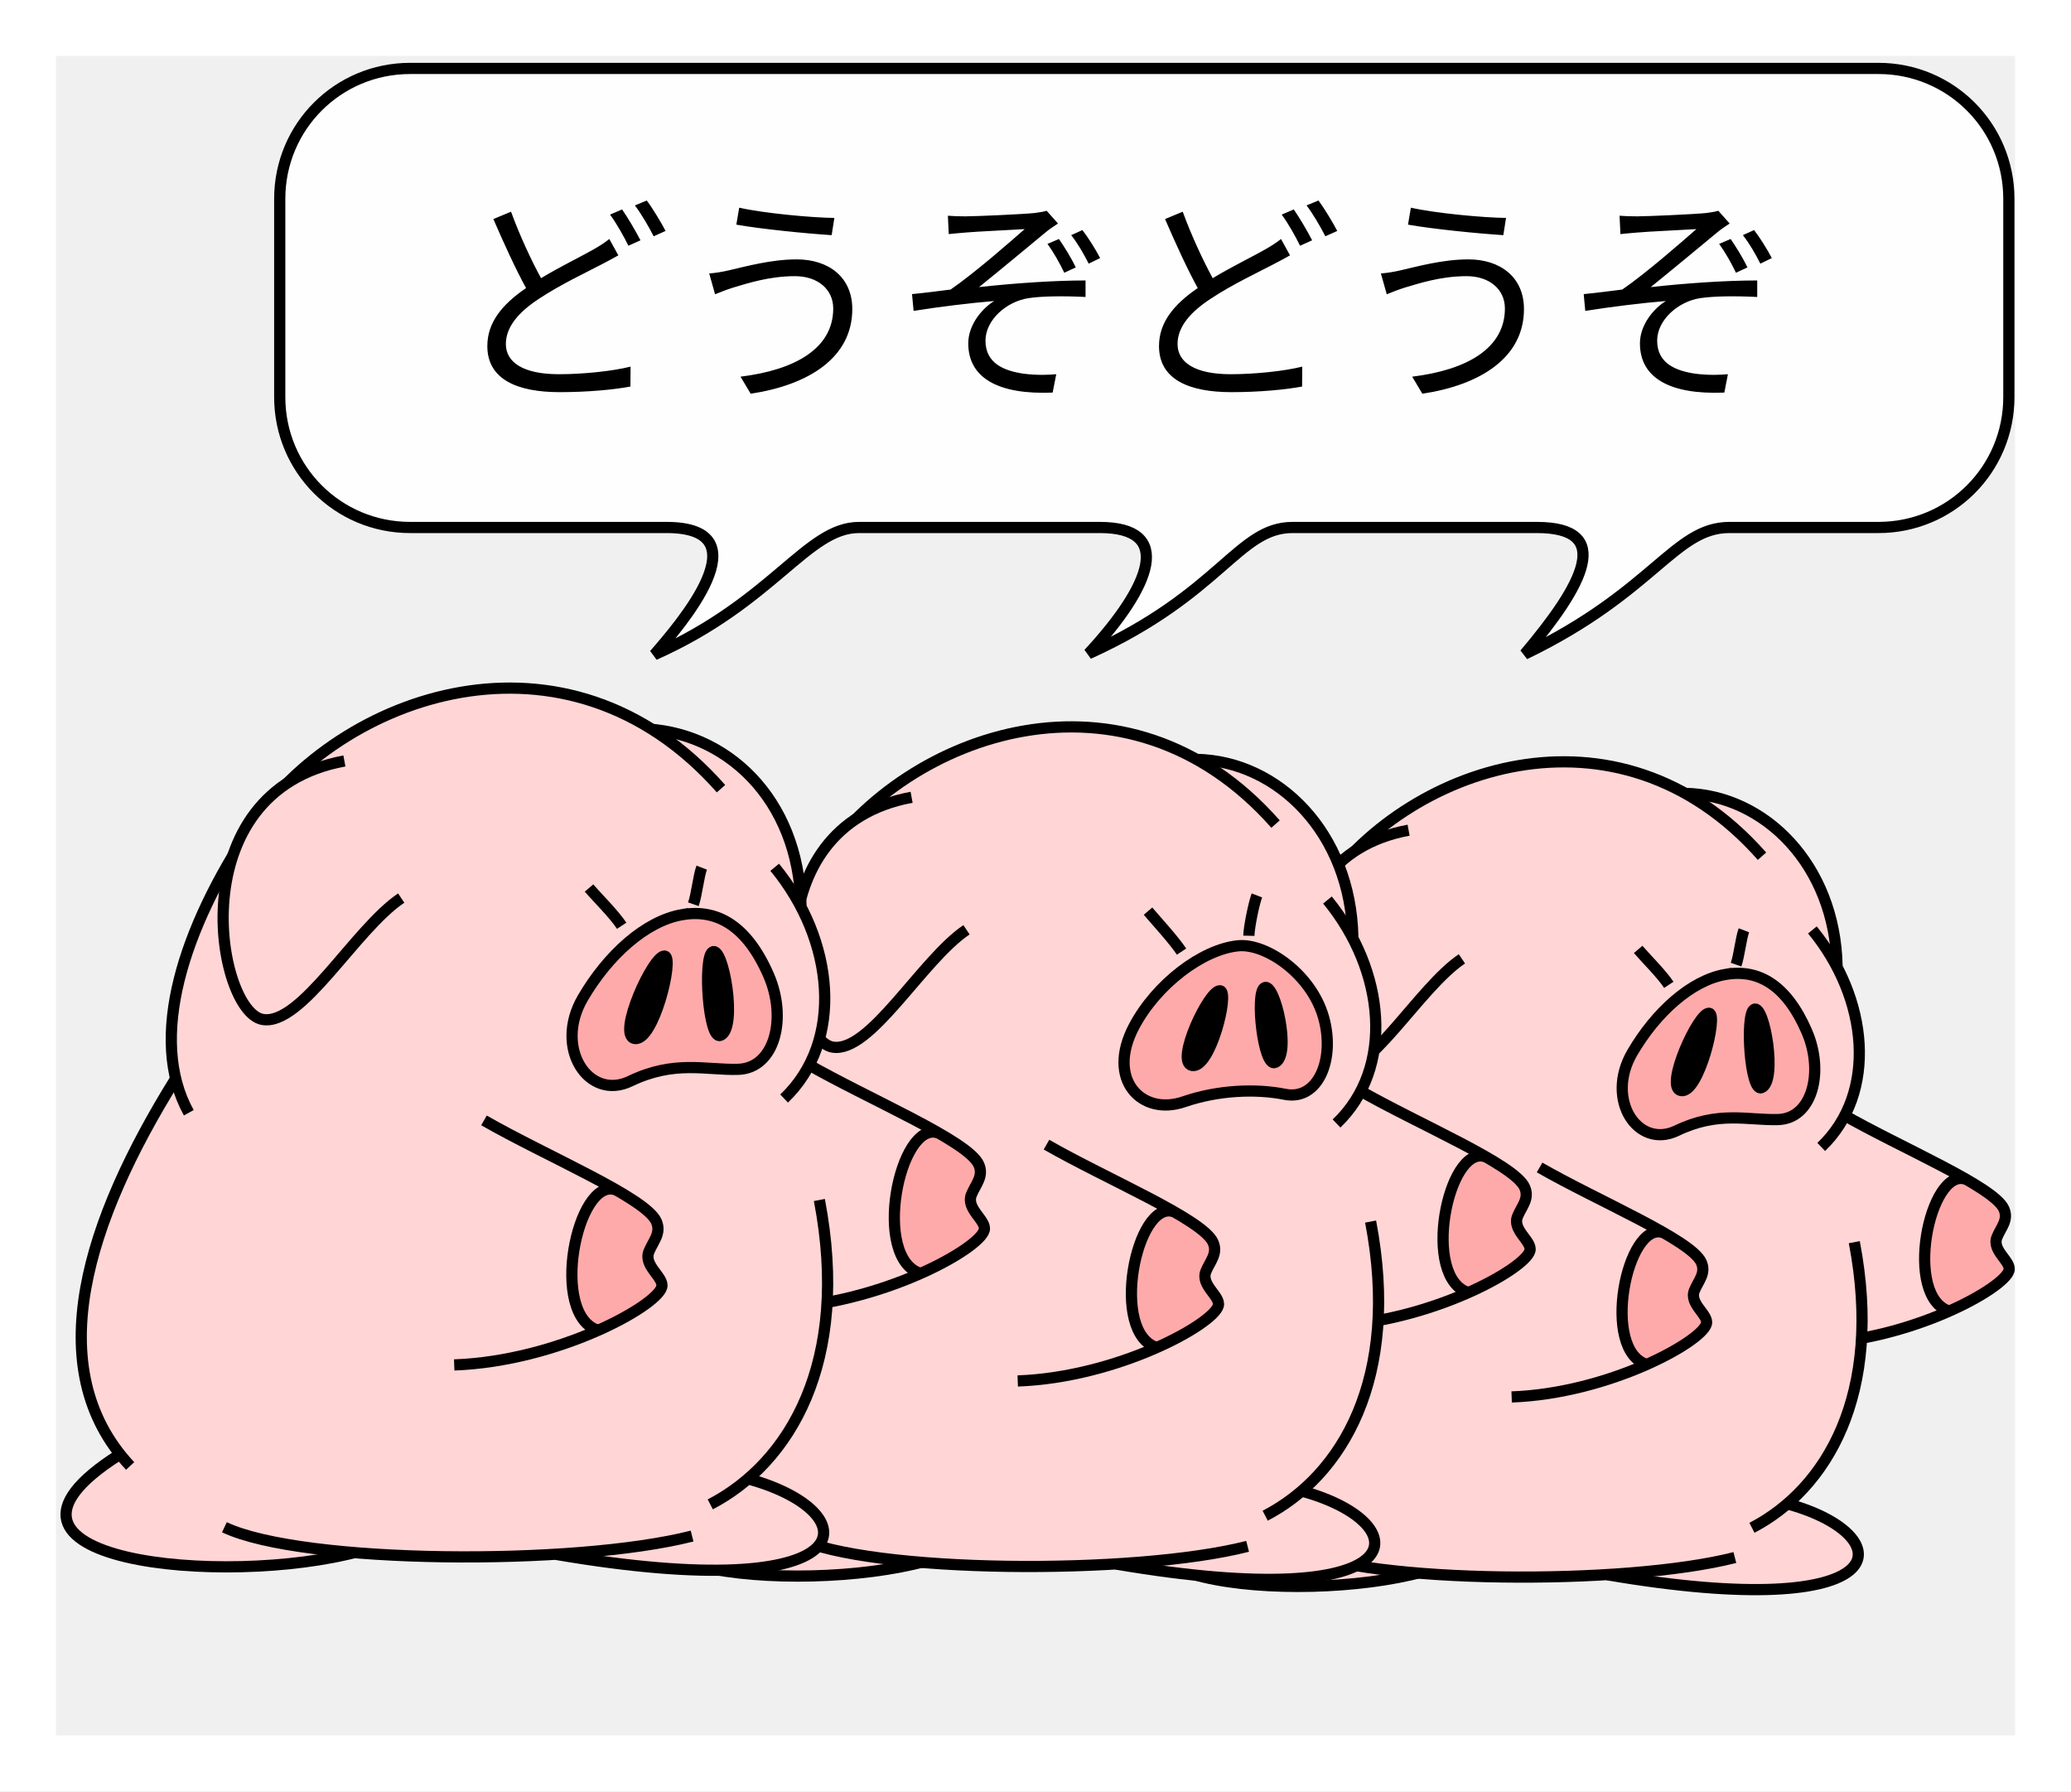
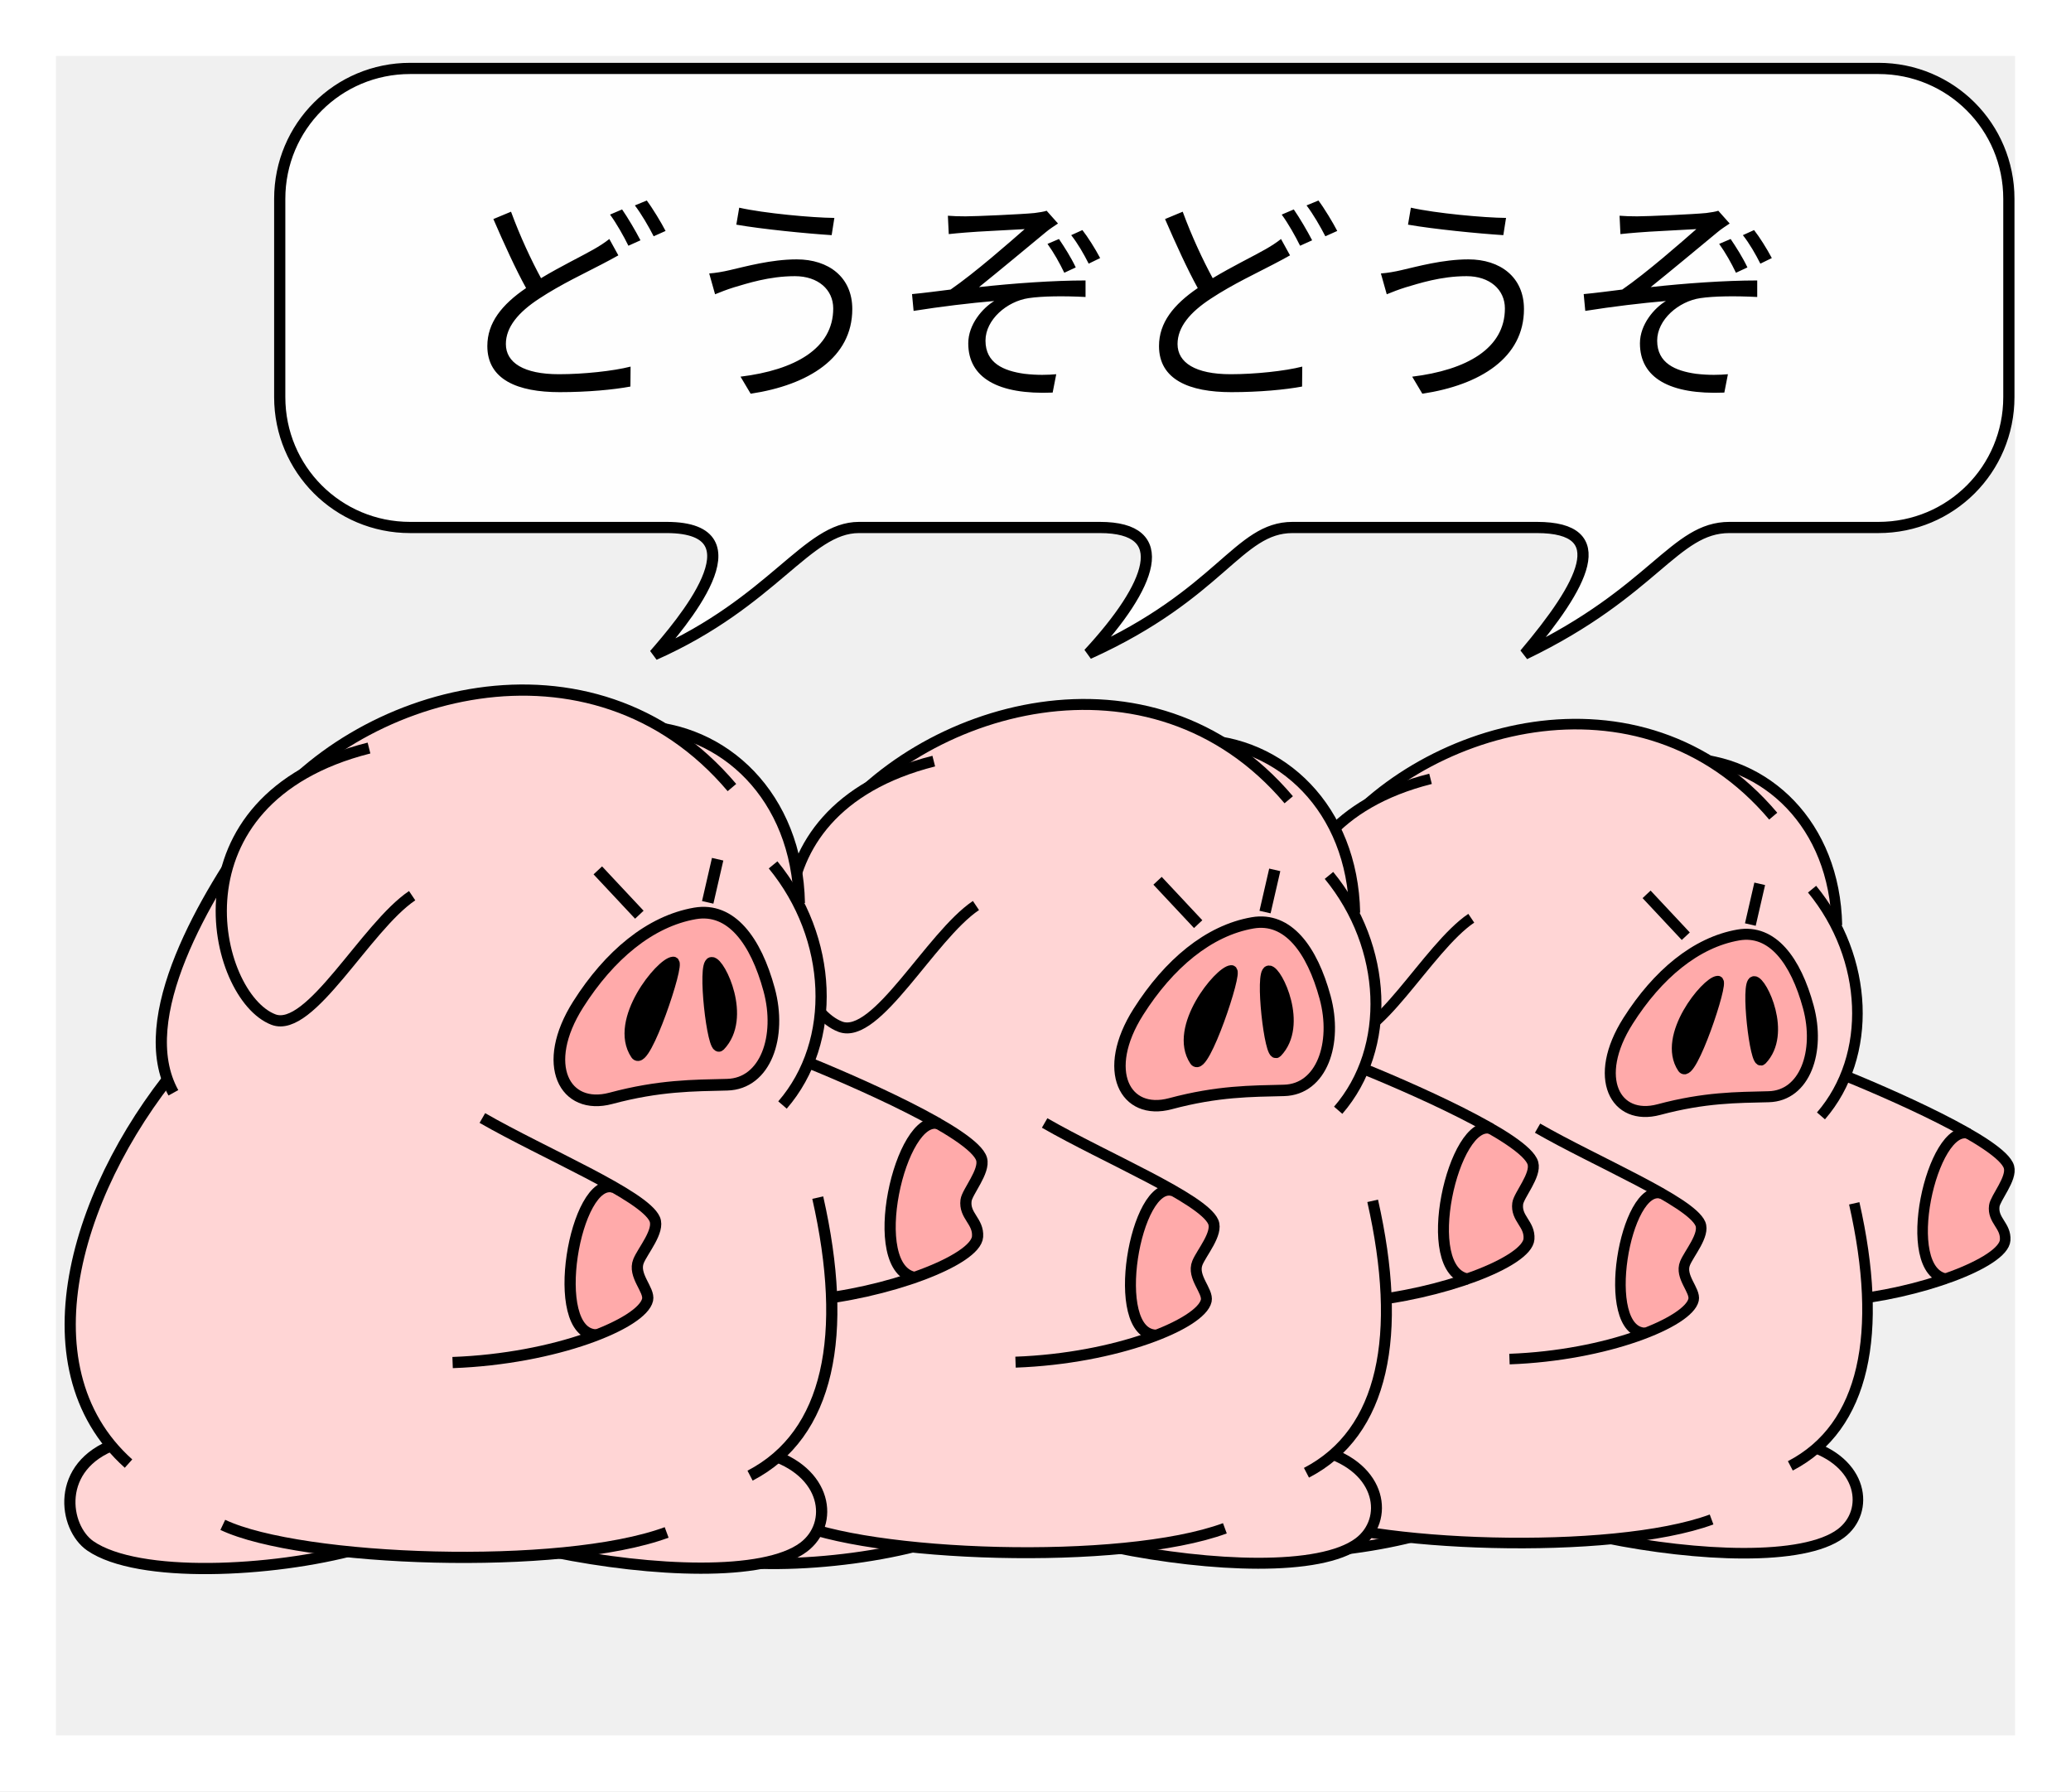
<svg xmlns="http://www.w3.org/2000/svg" width="370" height="320" id="svg3172" version="1.1">
  <defs id="defs3174" />
  <g id="layer1" transform="translate(0,-732.3622)" style="display:none">
    <path style="fill:none;stroke:#0000ff;stroke-width:1px;stroke-linecap:butt;stroke-linejoin:miter;stroke-opacity:1;display:inline" d="M 10,1042.362 360,742.362" id="path3025" />
    <path style="fill:none;stroke:#0000ff;stroke-width:1px;stroke-linecap:butt;stroke-linejoin:miter;stroke-opacity:1;display:inline" d="M 10,742.362 360,1042.362" id="path3027" />
    <path style="fill:none;stroke:#ff0000;stroke-width:1px;stroke-linecap:butt;stroke-linejoin:miter;stroke-opacity:1;display:inline" d="m 10,732.362 0,320" id="path3006" />
    <path style="fill:none;stroke:#ff0000;stroke-width:1px;stroke-linecap:butt;stroke-linejoin:miter;stroke-opacity:1;display:inline" d="m 360,732.362 0,320" id="path3010" />
    <path style="fill:none;stroke:#ff0000;stroke-width:1px;stroke-linecap:butt;stroke-linejoin:miter;stroke-opacity:1;display:inline" d="m 0,742.362 370,3e-5" id="path3016" />
    <path style="fill:none;stroke:#ff0000;stroke-width:1px;stroke-linecap:butt;stroke-linejoin:miter;stroke-opacity:1;display:inline" d="m 0,1042.362 370,0" id="path3018" />
  </g>
  <g id="layer3">
-     <g transform="matrix(1.190154,0,0,1.190154,-279.5312,184.3701)" style="stroke-width:1.68;display:inline" id="g6950-18">
-       <path id="path5089-8-7-0-8-2-8-1-7-9" d="m 507.367,46.585 c 14.511,-0.526 28.494,-8.239 29.233,-10.964 0.377,-1.388 -2.632,-2.982 -1.8,-5.016 0.599,-1.465 1.755,-2.567 1.043,-4.213 -1.46,-3.376 -15.566,-9.238 -24.283,-14.253 l -75.616,6.027 z" style="fill:#ffd5d5;stroke:none;display:inline" />
-       <path id="path5089-8-7-0-8-2-8-1-8-8" d="m 536.372,35.698 c 0.377,-1.388 -2.632,-2.982 -1.8,-5.016 0.599,-1.465 1.755,-2.567 1.043,-4.213 -0.525,-1.215 -2.69,-2.753 -5.698,-4.469 -5.5,-1.813 -9.466,17.793 -2.423,19.785 5.086,-2.3 8.522,-4.773 8.878,-6.087 z" style="fill:#ffaaaa;stroke:none;display:inline" />
-       <path id="path5111-7-1-7-7-7-7-0-4" d="m 529.943,22.082 c -5.454,-1.802 -9.42,17.804 -2.374,19.828" style="fill:none;stroke:#000000;stroke-width:1.68;stroke-linecap:butt;stroke-linejoin:miter;stroke-opacity:1;display:inline" />
-       <path id="path5089-8-7-0-8-2-8-1-1" d="m 507.212,46.755 c 14.511,-0.526 28.494,-8.239 29.233,-10.964 0.377,-1.388 -2.632,-2.982 -1.8,-5.016 0.599,-1.465 1.755,-2.567 1.043,-4.213 -1.46,-3.376 -15.566,-9.238 -24.283,-14.253" style="fill:none;stroke:#000000;stroke-width:1.68;stroke-linecap:butt;stroke-linejoin:miter;stroke-opacity:1;display:inline" />
-       <path id="path3333-4-88-4" d="m 414.545,67.458 c -23.663,15.035 15.062,18.708 33.913,13.55" style="fill:#ffd5d5;stroke:#000000;stroke-width:1.68;stroke-linecap:butt;stroke-linejoin:miter;stroke-opacity:1;display:inline" />
-       <path id="path5103-8-1-4-9-9-39" d="m 476.135,81.452 c 43.643,7.456 44.341,-5.717 27.436,-10.53" style="fill:#ffd5d5;stroke:#000000;stroke-width:1.68;stroke-linecap:butt;stroke-linejoin:miter;stroke-opacity:1;display:inline" />
-       <path id="path3327-4-35-7-88" d="m 422.643,14.497 c -12.174,19.605 -19.247,40.58 -6.327,54.422 l 13.281,8.631 c 10.982,5.197 49.29,5.466 65.879,1.241 l 2.563,-4.465 c 11.171,-5.806 19.74,-20.001 15.365,-42.871 z" style="fill:#ffd5d5;stroke:none;display:inline" />
-       <path id="path5091-2-40-9-2-4-08" d="m 487.767,-35.828 c 12.045,0.197 22.561,10.835 22.868,25.885" style="fill:#ffd5d5;stroke:#000000;stroke-width:1.68;stroke-linecap:butt;stroke-linejoin:miter;stroke-opacity:1;display:inline" />
-       <path id="path5093-4-9-4-4-0-0-7" d="m 508.302,17.263 c 8.469,-8.088 7.126,-22.274 -1.326,-32.571 l -7.564,-11.069 c -21.819,-24.731 -53.752,-13.29 -66.265,5.481 -9.396,14.095 -14.532,29.665 -8.704,40.164 z" style="fill:#ffd5d5;stroke:none;display:inline" />
-       <path id="path5089-8-7-0-8-2-8-9-7" d="m 490.947,43.711 c 0.377,-1.388 -2.632,-2.982 -1.8,-5.016 0.599,-1.465 1.755,-2.567 1.043,-4.213 -0.526,-1.217 -2.697,-2.758 -5.706,-4.473 -5.493,-1.809 -9.459,17.797 -2.413,19.788 5.086,-2.3 8.52,-4.773 8.876,-6.086 z" style="fill:#ffaaaa;stroke:none;display:inline" />
-       <path id="path5111-7-1-7-7-7-7-83" d="m 484.519,30.095 c -5.454,-1.802 -9.42,17.804 -2.374,19.828" style="fill:none;stroke:#000000;stroke-width:1.68;stroke-linecap:butt;stroke-linejoin:miter;stroke-opacity:1;display:inline" />
-       <path id="path3331-0-2-8" d="M 497.859,74.407 C 509.03,68.601 517.599,54.406 513.225,31.536" style="fill:none;stroke:#000000;stroke-width:1.68;stroke-linecap:butt;stroke-linejoin:miter;stroke-opacity:1;display:inline" />
-       <path id="path4041-1-3" d="M 499.369,-26.398 C 477.55,-51.129 445.617,-39.689 433.104,-20.917 423.709,-6.822 418.572,8.747 424.4,19.247" style="fill:none;stroke:#000000;stroke-width:1.68;stroke-linecap:butt;stroke-linejoin:miter;stroke-opacity:1;display:inline" />
-       <path id="path3327-4-35-71" d="M 422.463,14.578 C 410.289,34.183 403.216,55.158 416.136,68.999" style="fill:none;stroke:#000000;stroke-width:1.68;stroke-linecap:butt;stroke-linejoin:miter;stroke-opacity:1;display:inline" />
-       <path id="path3325-8-9-0" d="m 429.416,77.631 c 10.982,5.197 49.29,5.466 65.879,1.241" style="fill:none;stroke:#000000;stroke-width:1.68;stroke-linecap:butt;stroke-linejoin:miter;stroke-opacity:1;display:inline" />
-       <path id="path5089-8-7-0-8-2-8-7" d="m 461.788,54.768 c 14.511,-0.526 28.494,-8.239 29.233,-10.964 0.377,-1.388 -2.632,-2.982 -1.8,-5.016 0.599,-1.465 1.755,-2.567 1.043,-4.213 C 488.804,31.2 474.697,25.338 465.981,20.323" style="fill:none;stroke:#000000;stroke-width:1.68;stroke-linecap:butt;stroke-linejoin:miter;stroke-opacity:1;display:inline" />
-       <path id="path5093-4-9-4-4-0-3" d="m 506.933,-15.329 c 8.452,10.297 9.795,24.484 1.326,32.571" style="fill:none;stroke:#000000;stroke-width:1.68;stroke-linecap:butt;stroke-linejoin:miter;stroke-opacity:1;display:inline" />
-       <path id="path5095-5-4-8-5-7-4" d="m 496.652,-15.276 c -0.423,1.094 -0.71,3.833 -1.174,5.157" style="fill:none;stroke:#000000;stroke-width:1.68;stroke-linecap:butt;stroke-linejoin:miter;stroke-opacity:1;display:inline" />
-       <path id="path5097-5-8-8-5-63-9" d="m 480.779,-12.409 c 1.11,1.303 3.502,3.659 4.599,5.319" style="fill:none;stroke:#000000;stroke-width:1.68;stroke-linecap:butt;stroke-linejoin:miter;stroke-opacity:1;display:inline" />
-       <path id="path5099-1-8-2-7-6-6" d="m 446.319,-30.301 c -23.409,4.311 -17.978,35.265 -11.536,36.405 5.472,0.968 13.002,-12.699 19.538,-17.096" style="fill:#ffd5d5;stroke:#000000;stroke-width:1.68;stroke-linecap:butt;stroke-linejoin:miter;stroke-opacity:1;display:inline" />
-       <path id="path5101-7-2-4-1-1-5" d="m 493.926,-8.659 c -5.201,0.879 -10.525,5.742 -14.026,11.749 -4.114,7.057 0.842,14.514 6.675,11.71 6.241,-3.001 10.603,-1.551 15.178,-1.668 5.207,-0.133 6.953,-7.213 4.324,-13.25 -3.038,-6.975 -7.263,-9.366 -12.151,-8.54 z" style="fill:#ffaaaa;stroke:#000000;stroke-width:1.68;stroke-linecap:butt;stroke-linejoin:miter;stroke-opacity:1;display:inline" />
-       <path id="path5105-1-4-55-1-28-5-1" d="m 487.213,8.787 c 2.661,0.469 5.553,-11.354 4.242,-11.607 -1.578,-0.305 -6.814,11.154 -4.242,11.607 z" style="fill:#000000;stroke:#000000;stroke-width:1.68;display:inline" />
-       <path id="path5107-1-5-1-5-4-0" d="m 498.167,-3.4 c -1.344,0.85 -0.585,12.443 1.124,11.75 2.443,-0.991 0.396,-12.712 -1.124,-11.75 z" style="fill:#000000;stroke:#000000;stroke-width:1.68;display:inline" />
+     <g id="g3187-4-5" transform="matrix(-0.9442259,0,0,0.9442259,370.2653,12.55304)">
+       <path id="path5103-8-1-4-9-9-8-7" d="m 88.332,277.676 c -17.38,3.533 -37.411,4.452 -44.502,-0.854 -5.555,-4.156 -4.321,-13.659 6.568,-16.759 l -11.771,-39.222 6.422,-33.351 2.096,-33.844 14.165,-14.016 94.929,54.493 11.665,69.161 -22.256,13.321 z" style="fill:#ffd5d5;stroke:#000000;stroke-width:2;stroke-linecap:butt;stroke-linejoin:miter;stroke-opacity:1;display:inline" />
+       <path id="path5089-8-7-0-8-2-8-1-7-82-6" d="m 43.552,232.799 c -16.052,-0.891 -30.507,-7.192 -30.802,-11.44 -0.192,-2.765 2.421,-3.71 2.059,-6.474 -0.199,-1.522 -3.392,-5.169 -2.78,-7.36 1.291,-4.618 22.745,-14.008 33.167,-18.151" style="fill:#ffd5d5;stroke:none;display:inline" />
+       <path id="path5089-8-7-0-8-2-8-1-9-4-1" d="m 12.759,221.233 c -0.151,-2.768 2.421,-3.71 2.059,-6.474 -0.199,-1.522 -3.556,-5.222 -2.78,-7.36 1.067,-2.937 7.566,-6.299 7.566,-6.299 6.918,-2.285 13.488,26.195 4.159,27.473 0,0 -10.822,-3.988 -11.005,-7.34 z" style="fill:#ffaaaa;stroke:none;display:inline" />
+       <path id="path5111-7-1-7-7-7-7-0-5-8" d="m 19.584,201.2 c 6.918,-2.285 13.488,26.195 4.159,27.473" style="fill:none;stroke:#000000;stroke-width:2;stroke-linecap:butt;stroke-linejoin:miter;stroke-opacity:1;display:inline" />
+       <path id="path5089-8-7-0-8-2-8-1-5-9" d="m 43.54,232.774 c -14.595,-1.227 -30.507,-7.192 -30.802,-11.44 -0.192,-2.765 2.421,-3.71 2.059,-6.474 -0.199,-1.522 -3.392,-5.169 -2.78,-7.36 1.291,-4.618 22.745,-14.008 33.167,-18.151" style="fill:none;stroke:#000000;stroke-width:2;stroke-linecap:butt;stroke-linejoin:miter;stroke-opacity:1;display:inline" />
+       <path id="path3333-4-88-1-2" d="m 166.671,258.359 c 10.964,3.911 9.33,14.939 4.585,18.219 -8.514,5.886 -32.468,4.735 -47.821,0.534" style="fill:#ffd5d5;stroke:#000000;stroke-width:2;stroke-linecap:butt;stroke-linejoin:miter;stroke-opacity:1;display:inline" />
+       <path id="path5089-8-7-0-8-2-8-9-71-7" d="m 71.787,232.499 c -0.478,-1.76 2.665,-4.342 1.611,-6.922 -0.759,-1.859 -3.795,-5.384 -2.892,-7.472 0.668,-1.544 3.421,-3.498 7.236,-5.673 6.967,-2.295 12.165,23.972 3.229,26.498 -6.451,-2.917 -8.732,-4.765 -9.184,-6.43 z" style="fill:#ffaaaa;stroke:none;display:inline" />
+       <path id="path5111-7-1-7-7-7-7-1-9" d="m 77.699,212.54 c 6.918,-2.285 11.928,26.141 3.159,26.354" style="fill:none;stroke:#000000;stroke-width:2;stroke-linecap:butt;stroke-linejoin:miter;stroke-opacity:1;display:inline" />
+       <path id="path3331-0-2-5-5" d="M 53.385,264.035 C 39.217,256.671 35.744,238.892 41.292,214.368" style="fill:#ffd5d5;stroke:#000000;stroke-width:2;stroke-linecap:butt;stroke-linejoin:miter;stroke-opacity:1;display:inline" />
+       <path id="path3327-4-35-2-4" d="m 154.027,189.057 c 19.401,22.242 29.957,55.27 10.402,72.826" style="fill:#ffd5d5;stroke:#000000;stroke-width:2;stroke-linecap:butt;stroke-linejoin:miter;stroke-opacity:1;display:inline" />
+       <path id="path3325-8-9-7-3" d="m 147.585,272.829 c -13.928,6.591 -60.498,8.277 -79.297,1.35" style="fill:#ffd5d5;stroke:#000000;stroke-width:2;stroke-linecap:butt;stroke-linejoin:miter;stroke-opacity:1;display:inline" />
+       <path id="path5089-8-7-0-8-2-8-6-1" d="m 106.529,243.833 c -18.405,-0.667 -33.898,-6.976 -34.835,-11.216 -0.394,-1.781 2.665,-4.342 1.611,-6.922 -0.759,-1.859 -3.795,-5.384 -2.892,-7.472 1.851,-4.282 19.743,-11.716 30.798,-18.077" style="fill:none;stroke:#000000;stroke-width:2;stroke-linecap:butt;stroke-linejoin:miter;stroke-opacity:1;display:inline" />
+       <path id="path5091-2-40-9-2-4-1-2" d="m 73.329,130.18 c -15.277,0.25 -28.364,12.492 -28.754,31.58" style="fill:#ffd5d5;stroke:#000000;stroke-width:2;stroke-linecap:butt;stroke-linejoin:miter;stroke-opacity:1;display:inline" />
+       <path id="path4041-1-4-3" d="m 56.624,141.114 c 25,-29.557 67.567,-17.442 84.677,6.356 9.289,12.921 22.503,34.857 15.112,48.174" style="fill:#ffd5d5;stroke:#000000;stroke-width:2;stroke-linecap:butt;stroke-linejoin:miter;stroke-opacity:1;display:inline" />
+       <path id="path5093-4-9-4-4-0-2-3" d="m 49.272,154.929 c -10.72,13.06 -11.526,31.516 -1.682,42.895" style="fill:#ffd5d5;stroke:#000000;stroke-width:2;stroke-linecap:butt;stroke-linejoin:miter;stroke-opacity:1;display:inline" />
+       <path id="path5095-5-4-8-5-7-3-4" d="m 59.178,153.917 1.774,7.707" style="fill:none;stroke:#000000;stroke-width:2.082;stroke-linecap:butt;stroke-linejoin:miter;stroke-opacity:1;display:inline" />
+       <path id="path5097-5-8-8-5-63-2-1" d="m 80.585,155.91 -7.417,7.92" style="fill:none;stroke:#000000;stroke-width:2.082;stroke-linecap:butt;stroke-linejoin:miter;stroke-opacity:1;display:inline" />
+       <path id="path5099-1-8-2-7-6-2-1" d="m 121.464,134.055 c 36.351,9.168 27.933,44.371 17.073,48.506 -6.586,2.508 -16.49,-16.554 -24.78,-22.131" style="fill:#ffd5d5;stroke:#000000;stroke-width:2;stroke-linecap:butt;stroke-linejoin:miter;stroke-opacity:1;display:inline" />
+       <path id="path5101-7-2-4-1-1-1-3" d="m 63.225,163.597 c 8.034,1.394 15.299,7.478 20.866,16.253 6.834,10.773 2.423,18.991 -5.833,16.782 -8.708,-2.33 -14.741,-2.281 -20.782,-2.435 -6.876,-0.176 -9.778,-8.6 -7.496,-16.99 2.378,-8.743 6.796,-14.729 13.245,-13.61 z" style="fill:#ffaaaa;stroke:#000000;stroke-width:2.082;stroke-linecap:butt;stroke-linejoin:miter;stroke-opacity:1;display:inline" />
+       <path id="path5105-1-4-55-1-28-5-6-8" d="m 73.723,188.733 c -1.503,2.254 -7.761,-16.446 -6.608,-16.368 2.118,0.144 10.583,10.408 6.608,16.368 z" style="fill:#000000;stroke:#000000;stroke-width:2.082;display:inline" />
+       <path id="path5107-1-5-1-5-4-8-7" d="m 60.232,172.424 c 1.599,0.003 -0.219,16.003 -1.402,14.773 -4.767,-4.957 -0.033,-14.776 1.402,-14.773 z" style="fill:#000000;stroke:#000000;stroke-width:2.082;display:inline" />
    </g>
-     <g transform="matrix(1.225671,0,0,1.225671,-384.1758,179.5685)" style="stroke-width:1.632;display:inline" id="g6950-1">
-       <path id="path5089-8-7-0-8-2-8-1-7-8" d="m 507.367,46.585 c 14.511,-0.526 28.494,-8.239 29.233,-10.964 0.377,-1.388 -2.632,-2.982 -1.8,-5.016 0.599,-1.465 1.755,-2.567 1.043,-4.213 -1.46,-3.376 -15.566,-9.238 -24.283,-14.253 l -75.616,6.027 z" style="fill:#ffd5d5;stroke:none;display:inline" />
-       <path id="path5089-8-7-0-8-2-8-1-8-2" d="m 536.372,35.698 c 0.377,-1.388 -2.632,-2.982 -1.8,-5.016 0.599,-1.465 1.755,-2.567 1.043,-4.213 -0.525,-1.215 -2.69,-2.753 -5.698,-4.469 -5.5,-1.813 -9.466,17.793 -2.423,19.785 5.086,-2.3 8.522,-4.773 8.878,-6.087 z" style="fill:#ffaaaa;stroke:none;display:inline" />
-       <path id="path5111-7-1-7-7-7-7-0-6" d="m 529.943,22.082 c -5.454,-1.802 -9.42,17.804 -2.374,19.828" style="fill:none;stroke:#000000;stroke-width:1.632;stroke-linecap:butt;stroke-linejoin:miter;stroke-opacity:1;display:inline" />
-       <path id="path5089-8-7-0-8-2-8-1-6" d="m 507.212,46.755 c 14.511,-0.526 28.494,-8.239 29.233,-10.964 0.377,-1.388 -2.632,-2.982 -1.8,-5.016 0.599,-1.465 1.755,-2.567 1.043,-4.213 -1.46,-3.376 -15.566,-9.238 -24.283,-14.253" style="fill:none;stroke:#000000;stroke-width:1.632;stroke-linecap:butt;stroke-linejoin:miter;stroke-opacity:1;display:inline" />
-       <path id="path3333-4-88-0" d="m 414.545,67.458 c -23.663,15.035 15.062,18.708 33.913,13.55" style="fill:#ffd5d5;stroke:#000000;stroke-width:1.632;stroke-linecap:butt;stroke-linejoin:miter;stroke-opacity:1;display:inline" />
-       <path id="path5103-8-1-4-9-9-3" d="m 476.135,81.452 c 43.643,7.456 44.341,-5.717 27.436,-10.53" style="fill:#ffd5d5;stroke:#000000;stroke-width:1.632;stroke-linecap:butt;stroke-linejoin:miter;stroke-opacity:1;display:inline" />
-       <path id="path3327-4-35-7-8" d="m 422.643,14.497 c -12.174,19.605 -19.247,40.58 -6.327,54.422 l 13.281,8.631 c 10.982,5.197 49.29,5.466 65.879,1.241 l 2.563,-4.465 c 11.171,-5.806 19.74,-20.001 15.365,-42.871 z" style="fill:#ffd5d5;stroke:none;display:inline" />
-       <path id="path5091-2-40-9-2-4-0" d="m 487.767,-35.828 c 12.045,0.197 22.561,10.835 22.868,25.885" style="fill:#ffd5d5;stroke:#000000;stroke-width:1.632;stroke-linecap:butt;stroke-linejoin:miter;stroke-opacity:1;display:inline" />
-       <path id="path5093-4-9-4-4-0-0-1" d="m 508.302,17.263 c 8.469,-8.088 7.126,-22.274 -1.326,-32.571 l -7.564,-11.069 c -21.819,-24.731 -53.752,-13.29 -66.265,5.481 -9.396,14.095 -14.532,29.665 -8.704,40.164 z" style="fill:#ffd5d5;stroke:none;display:inline" />
-       <path id="path5089-8-7-0-8-2-8-9-2" d="m 490.947,43.711 c 0.377,-1.388 -2.632,-2.982 -1.8,-5.016 0.599,-1.465 1.755,-2.567 1.043,-4.213 -0.526,-1.217 -2.697,-2.758 -5.706,-4.473 -5.493,-1.809 -9.459,17.797 -2.413,19.788 5.086,-2.3 8.52,-4.773 8.876,-6.086 z" style="fill:#ffaaaa;stroke:none;display:inline" />
-       <path id="path5111-7-1-7-7-7-7-5" d="m 484.519,30.095 c -5.454,-1.802 -9.42,17.804 -2.374,19.828" style="fill:none;stroke:#000000;stroke-width:1.632;stroke-linecap:butt;stroke-linejoin:miter;stroke-opacity:1;display:inline" />
-       <path id="path3331-0-2-0" d="M 497.859,74.407 C 509.03,68.601 517.599,54.406 513.225,31.536" style="fill:none;stroke:#000000;stroke-width:1.632;stroke-linecap:butt;stroke-linejoin:miter;stroke-opacity:1;display:inline" />
-       <path id="path4041-1-9" d="M 499.369,-26.398 C 477.55,-51.129 445.617,-39.689 433.104,-20.917 423.709,-6.822 418.572,8.747 424.4,19.247" style="fill:none;stroke:#000000;stroke-width:1.632;stroke-linecap:butt;stroke-linejoin:miter;stroke-opacity:1;display:inline" />
-       <path id="path3327-4-35-47" d="M 422.463,14.578 C 410.289,34.183 403.216,55.158 416.136,68.999" style="fill:none;stroke:#000000;stroke-width:1.632;stroke-linecap:butt;stroke-linejoin:miter;stroke-opacity:1;display:inline" />
-       <path id="path3325-8-9-8" d="m 429.416,77.631 c 10.982,5.197 49.29,5.466 65.879,1.241" style="fill:none;stroke:#000000;stroke-width:1.632;stroke-linecap:butt;stroke-linejoin:miter;stroke-opacity:1;display:inline" />
-       <path id="path5089-8-7-0-8-2-8-3" d="m 461.788,54.768 c 14.511,-0.526 28.494,-8.239 29.233,-10.964 0.377,-1.388 -2.632,-2.982 -1.8,-5.016 0.599,-1.465 1.755,-2.567 1.043,-4.213 C 488.804,31.2 474.697,25.338 465.981,20.323" style="fill:none;stroke:#000000;stroke-width:1.632;stroke-linecap:butt;stroke-linejoin:miter;stroke-opacity:1;display:inline" />
-       <path id="path5093-4-9-4-4-0-51" d="m 506.933,-15.329 c 8.452,10.297 9.795,24.484 1.326,32.571" style="fill:none;stroke:#000000;stroke-width:1.632;stroke-linecap:butt;stroke-linejoin:miter;stroke-opacity:1;display:inline" />
-       <path id="path5095-5-4-8-5-7-2" d="m 496.652,-15.997 c -0.423,1.094 -1.143,4.554 -1.174,5.878" style="fill:none;stroke:#000000;stroke-width:1.632;stroke-linecap:butt;stroke-linejoin:miter;stroke-opacity:1;display:inline" />
-       <path id="path5097-5-8-8-5-63-0" d="m 480.779,-13.707 c 1.11,1.303 3.79,4.235 4.887,5.896" style="fill:none;stroke:#000000;stroke-width:1.632;stroke-linecap:butt;stroke-linejoin:miter;stroke-opacity:1;display:inline" />
-       <path id="path5099-1-8-2-7-6-1" d="m 446.319,-30.301 c -23.409,4.311 -17.978,35.265 -11.536,36.405 5.472,0.968 13.002,-12.699 19.538,-17.096" style="fill:#ffd5d5;stroke:#000000;stroke-width:1.632;stroke-linecap:butt;stroke-linejoin:miter;stroke-opacity:1;display:inline" />
-       <path id="path5101-7-2-4-1-1-6" d="m 493.926,-8.659 c -5.249,0.513 -11.93,5.603 -15.18,11.749 -4.114,7.778 1.133,13.097 7.252,10.989 4.944,-1.703 10.466,-1.946 14.746,-1.091 4.832,0.965 7.359,-5.131 5.622,-11.232 C 504.559,-4.586 497.949,-9.052 493.926,-8.659 z" style="fill:#ffaaaa;stroke:#000000;stroke-width:1.632;stroke-linecap:butt;stroke-linejoin:miter;stroke-opacity:1;display:inline" />
-       <path id="path5105-1-4-55-1-28-5-40" d="m 487.213,8.787 c 2.661,0.469 5.409,-10.633 4.098,-10.886 -1.578,-0.305 -6.669,10.433 -4.098,10.886 z" style="fill:#000000;stroke:#000000;stroke-width:1.632;display:inline" />
-       <path id="path5107-1-5-1-5-4-6" d="m 497.734,-2.535 c -1.344,0.85 -0.153,11.578 1.557,10.885 2.443,-0.991 -0.036,-11.847 -1.557,-10.885 z" style="fill:#000000;stroke:#000000;stroke-width:1.632;display:inline" />
+     <g id="g3187-4" transform="matrix(-0.9780657,0,0,0.9780657,285.6239,4.851971)">
+       <path id="path5103-8-1-4-9-9-8" d="m 88.332,277.676 c -17.38,3.533 -37.411,4.452 -44.502,-0.854 -5.555,-4.156 -4.321,-13.659 6.568,-16.759 l -11.771,-39.222 6.422,-33.351 2.096,-33.844 14.165,-14.016 94.929,54.493 11.665,69.161 -22.256,13.321 z" style="fill:#ffd5d5;stroke:#000000;stroke-width:2;stroke-linecap:butt;stroke-linejoin:miter;stroke-opacity:1;display:inline" />
+       <path id="path5089-8-7-0-8-2-8-1-7-82" d="m 43.552,232.799 c -16.052,-0.891 -30.507,-7.192 -30.802,-11.44 -0.192,-2.765 2.421,-3.71 2.059,-6.474 -0.199,-1.522 -3.392,-5.169 -2.78,-7.36 1.291,-4.618 22.745,-14.008 33.167,-18.151" style="fill:#ffd5d5;stroke:none;display:inline" />
+       <path id="path5089-8-7-0-8-2-8-1-9-4" d="m 12.759,221.233 c -0.151,-2.768 2.421,-3.71 2.059,-6.474 -0.199,-1.522 -3.556,-5.222 -2.78,-7.36 1.067,-2.937 7.566,-6.299 7.566,-6.299 6.918,-2.285 13.488,26.195 4.159,27.473 0,0 -10.822,-3.988 -11.005,-7.34 z" style="fill:#ffaaaa;stroke:none;display:inline" />
+       <path id="path5111-7-1-7-7-7-7-0-5" d="m 19.584,201.2 c 6.918,-2.285 13.488,26.195 4.159,27.473" style="fill:none;stroke:#000000;stroke-width:2;stroke-linecap:butt;stroke-linejoin:miter;stroke-opacity:1;display:inline" />
+       <path id="path5089-8-7-0-8-2-8-1-5" d="m 43.54,232.774 c -14.595,-1.227 -30.507,-7.192 -30.802,-11.44 -0.192,-2.765 2.421,-3.71 2.059,-6.474 -0.199,-1.522 -3.392,-5.169 -2.78,-7.36 1.291,-4.618 22.745,-14.008 33.167,-18.151" style="fill:none;stroke:#000000;stroke-width:2;stroke-linecap:butt;stroke-linejoin:miter;stroke-opacity:1;display:inline" />
+       <path id="path3333-4-88-1" d="m 166.671,258.359 c 10.964,3.911 9.33,14.939 4.585,18.219 -8.514,5.886 -32.468,4.735 -47.821,0.534" style="fill:#ffd5d5;stroke:#000000;stroke-width:2;stroke-linecap:butt;stroke-linejoin:miter;stroke-opacity:1;display:inline" />
+       <path id="path5089-8-7-0-8-2-8-9-71" d="m 71.787,232.499 c -0.478,-1.76 2.665,-4.342 1.611,-6.922 -0.759,-1.859 -3.795,-5.384 -2.892,-7.472 0.668,-1.544 3.421,-3.498 7.236,-5.673 6.967,-2.295 12.165,23.972 3.229,26.498 -6.451,-2.917 -8.732,-4.765 -9.184,-6.43 z" style="fill:#ffaaaa;stroke:none;display:inline" />
+       <path id="path5111-7-1-7-7-7-7-1" d="m 77.699,212.54 c 6.918,-2.285 11.928,26.141 3.159,26.354" style="fill:none;stroke:#000000;stroke-width:2;stroke-linecap:butt;stroke-linejoin:miter;stroke-opacity:1;display:inline" />
+       <path id="path3331-0-2-5" d="M 53.385,264.035 C 39.217,256.671 35.744,238.892 41.292,214.368" style="fill:#ffd5d5;stroke:#000000;stroke-width:2;stroke-linecap:butt;stroke-linejoin:miter;stroke-opacity:1;display:inline" />
+       <path id="path3327-4-35-2" d="m 154.027,189.057 c 19.401,22.242 29.957,55.27 10.402,72.826" style="fill:#ffd5d5;stroke:#000000;stroke-width:2;stroke-linecap:butt;stroke-linejoin:miter;stroke-opacity:1;display:inline" />
+       <path id="path3325-8-9-7" d="m 147.585,272.829 c -13.928,6.591 -60.498,8.277 -79.297,1.35" style="fill:#ffd5d5;stroke:#000000;stroke-width:2;stroke-linecap:butt;stroke-linejoin:miter;stroke-opacity:1;display:inline" />
+       <path id="path5089-8-7-0-8-2-8-6" d="m 106.529,243.833 c -18.405,-0.667 -33.898,-6.976 -34.835,-11.216 -0.394,-1.781 2.665,-4.342 1.611,-6.922 -0.759,-1.859 -3.795,-5.384 -2.892,-7.472 1.851,-4.282 19.743,-11.716 30.798,-18.077" style="fill:none;stroke:#000000;stroke-width:2;stroke-linecap:butt;stroke-linejoin:miter;stroke-opacity:1;display:inline" />
+       <path id="path5091-2-40-9-2-4-1" d="m 73.329,130.18 c -15.277,0.25 -28.364,12.492 -28.754,31.58" style="fill:#ffd5d5;stroke:#000000;stroke-width:2;stroke-linecap:butt;stroke-linejoin:miter;stroke-opacity:1;display:inline" />
+       <path id="path4041-1-4" d="m 56.624,141.114 c 25,-29.557 67.567,-17.442 84.677,6.356 9.289,12.921 22.503,34.857 15.112,48.174" style="fill:#ffd5d5;stroke:#000000;stroke-width:2;stroke-linecap:butt;stroke-linejoin:miter;stroke-opacity:1;display:inline" />
+       <path id="path5093-4-9-4-4-0-2" d="m 49.272,154.929 c -10.72,13.06 -11.526,31.516 -1.682,42.895" style="fill:#ffd5d5;stroke:#000000;stroke-width:2;stroke-linecap:butt;stroke-linejoin:miter;stroke-opacity:1;display:inline" />
+       <path id="path5095-5-4-8-5-7-3" d="m 59.178,153.917 1.774,7.707" style="fill:none;stroke:#000000;stroke-width:2.082;stroke-linecap:butt;stroke-linejoin:miter;stroke-opacity:1;display:inline" />
+       <path id="path5097-5-8-8-5-63-2" d="m 80.585,155.91 -7.417,7.92" style="fill:none;stroke:#000000;stroke-width:2.082;stroke-linecap:butt;stroke-linejoin:miter;stroke-opacity:1;display:inline" />
+       <path id="path5099-1-8-2-7-6-2" d="m 121.464,134.055 c 36.351,9.168 27.933,44.371 17.073,48.506 -6.586,2.508 -16.49,-16.554 -24.78,-22.131" style="fill:#ffd5d5;stroke:#000000;stroke-width:2;stroke-linecap:butt;stroke-linejoin:miter;stroke-opacity:1;display:inline" />
+       <path id="path5101-7-2-4-1-1-1" d="m 63.225,163.597 c 8.034,1.394 15.299,7.478 20.866,16.253 6.834,10.773 2.423,18.991 -5.833,16.782 -8.708,-2.33 -14.741,-2.281 -20.782,-2.435 -6.876,-0.176 -9.778,-8.6 -7.496,-16.99 2.378,-8.743 6.796,-14.729 13.245,-13.61 z" style="fill:#ffaaaa;stroke:#000000;stroke-width:2.082;stroke-linecap:butt;stroke-linejoin:miter;stroke-opacity:1;display:inline" />
+       <path id="path5105-1-4-55-1-28-5-6" d="m 73.723,188.733 c -1.503,2.254 -7.761,-16.446 -6.608,-16.368 2.118,0.144 10.583,10.408 6.608,16.368 z" style="fill:#000000;stroke:#000000;stroke-width:2.082;display:inline" />
+       <path id="path5107-1-5-1-5-4-8" d="m 60.232,172.424 c 1.599,0.003 -0.219,16.003 -1.402,14.773 -4.767,-4.957 -0.033,-14.776 1.402,-14.773 z" style="fill:#000000;stroke:#000000;stroke-width:2.082;display:inline" />
    </g>
-     <g transform="matrix(1.268291,0,0,1.268291,-504.5327,174.3709)" id="g6950" style="stroke-width:1.577;display:inline">
-       <path id="path5089-8-7-0-8-2-8-1-7" d="m 507.367,46.585 c 14.511,-0.526 28.494,-8.239 29.233,-10.964 0.377,-1.388 -2.632,-2.982 -1.8,-5.016 0.599,-1.465 1.755,-2.567 1.043,-4.213 -1.46,-3.376 -15.566,-9.238 -24.283,-14.253 l -75.616,6.027 z" style="fill:#ffd5d5;stroke:none;display:inline" />
-       <path id="path5089-8-7-0-8-2-8-1-8" d="m 536.372,35.698 c 0.377,-1.388 -2.632,-2.982 -1.8,-5.016 0.599,-1.465 1.755,-2.567 1.043,-4.213 -0.525,-1.215 -2.69,-2.753 -5.698,-4.469 -5.5,-1.813 -9.466,17.793 -2.423,19.785 5.086,-2.3 8.522,-4.773 8.878,-6.087 z" style="fill:#ffaaaa;stroke:none;display:inline" />
-       <path id="path5111-7-1-7-7-7-7-0" d="m 529.943,22.082 c -5.454,-1.802 -9.42,17.804 -2.374,19.828" style="fill:none;stroke:#000000;stroke-width:1.577;stroke-linecap:butt;stroke-linejoin:miter;stroke-opacity:1;display:inline" />
-       <path id="path5089-8-7-0-8-2-8-1" d="m 507.212,46.755 c 14.511,-0.526 28.494,-8.239 29.233,-10.964 0.377,-1.388 -2.632,-2.982 -1.8,-5.016 0.599,-1.465 1.755,-2.567 1.043,-4.213 -1.46,-3.376 -15.566,-9.238 -24.283,-14.253" style="fill:none;stroke:#000000;stroke-width:1.577;stroke-linecap:butt;stroke-linejoin:miter;stroke-opacity:1;display:inline" />
-       <path id="path3333-4-88" d="m 414.545,67.458 c -23.663,15.035 15.062,18.708 33.913,13.55" style="fill:#ffd5d5;stroke:#000000;stroke-width:1.577;stroke-linecap:butt;stroke-linejoin:miter;stroke-opacity:1;display:inline" />
-       <path id="path5103-8-1-4-9-9" d="m 476.135,81.452 c 43.643,7.456 44.341,-5.717 27.436,-10.53" style="fill:#ffd5d5;stroke:#000000;stroke-width:1.577;stroke-linecap:butt;stroke-linejoin:miter;stroke-opacity:1;display:inline" />
-       <path id="path3327-4-35-7" d="m 422.643,14.497 c -12.174,19.605 -19.247,40.58 -6.327,54.422 l 13.281,8.631 c 10.982,5.197 49.29,5.466 65.879,1.241 l 2.563,-4.465 c 11.171,-5.806 19.74,-20.001 15.365,-42.871 z" style="fill:#ffd5d5;stroke:none;display:inline" />
-       <path id="path5091-2-40-9-2-4" d="m 487.964,-34.843 c 12.045,0.197 22.364,9.85 22.671,24.899" style="fill:#ffd5d5;stroke:#000000;stroke-width:1.577;stroke-linecap:butt;stroke-linejoin:miter;stroke-opacity:1;display:inline" />
-       <path id="path5093-4-9-4-4-0-0" d="m 508.302,17.263 c 8.469,-8.088 7.126,-22.274 -1.326,-32.571 l -7.564,-11.069 c -21.819,-24.731 -53.752,-13.29 -66.265,5.481 -9.396,14.095 -14.532,29.665 -8.704,40.164 z" style="fill:#ffd5d5;stroke:none;display:inline" />
-       <path id="path5089-8-7-0-8-2-8-9" d="m 490.947,43.711 c 0.377,-1.388 -2.632,-2.982 -1.8,-5.016 0.599,-1.465 1.755,-2.567 1.043,-4.213 -0.526,-1.217 -2.697,-2.758 -5.706,-4.473 -5.493,-1.809 -9.459,17.797 -2.413,19.788 5.086,-2.3 8.52,-4.773 8.876,-6.086 z" style="fill:#ffaaaa;stroke:none;display:inline" />
-       <path id="path5111-7-1-7-7-7-7" d="m 484.519,30.095 c -5.454,-1.802 -9.42,17.804 -2.374,19.828" style="fill:none;stroke:#000000;stroke-width:1.577;stroke-linecap:butt;stroke-linejoin:miter;stroke-opacity:1;display:inline" />
-       <path id="path3331-0-2" d="M 497.859,74.407 C 509.03,68.601 517.599,54.406 513.225,31.536" style="fill:none;stroke:#000000;stroke-width:1.577;stroke-linecap:butt;stroke-linejoin:miter;stroke-opacity:1;display:inline" />
-       <path id="path4041-1" d="M 499.369,-26.398 C 477.55,-51.129 445.617,-39.689 433.104,-20.917 423.709,-6.822 418.572,8.747 424.4,19.247" style="fill:none;stroke:#000000;stroke-width:1.577;stroke-linecap:butt;stroke-linejoin:miter;stroke-opacity:1;display:inline" />
-       <path id="path3327-4-35" d="M 422.463,14.578 C 410.289,34.183 403.216,55.158 416.136,68.999" style="fill:none;stroke:#000000;stroke-width:1.577;stroke-linecap:butt;stroke-linejoin:miter;stroke-opacity:1;display:inline" />
-       <path id="path3325-8-9" d="m 429.416,77.631 c 10.982,5.197 49.29,5.466 65.879,1.241" style="fill:none;stroke:#000000;stroke-width:1.577;stroke-linecap:butt;stroke-linejoin:miter;stroke-opacity:1;display:inline" />
-       <path id="path5089-8-7-0-8-2-8" d="m 461.788,54.768 c 14.511,-0.526 28.494,-8.239 29.233,-10.964 0.377,-1.388 -2.632,-2.982 -1.8,-5.016 0.599,-1.465 1.755,-2.567 1.043,-4.213 C 488.804,31.2 474.697,25.338 465.981,20.323" style="fill:none;stroke:#000000;stroke-width:1.577;stroke-linecap:butt;stroke-linejoin:miter;stroke-opacity:1;display:inline" />
-       <path id="path5093-4-9-4-4-0" d="m 506.933,-15.329 c 8.452,10.297 9.795,24.484 1.326,32.571" style="fill:none;stroke:#000000;stroke-width:1.577;stroke-linecap:butt;stroke-linejoin:miter;stroke-opacity:1;display:inline" />
-       <path id="path5095-5-4-8-5-7" d="m 496.652,-15.276 c -0.423,1.094 -0.71,3.833 -1.174,5.157" style="fill:none;stroke:#000000;stroke-width:1.577;stroke-linecap:butt;stroke-linejoin:miter;stroke-opacity:1;display:inline" />
-       <path id="path5097-5-8-8-5-63" d="m 480.779,-12.409 c 1.11,1.303 3.502,3.659 4.599,5.319" style="fill:none;stroke:#000000;stroke-width:1.577;stroke-linecap:butt;stroke-linejoin:miter;stroke-opacity:1;display:inline" />
-       <path id="path5099-1-8-2-7-6" d="m 446.319,-30.301 c -23.409,4.311 -17.978,35.265 -11.536,36.405 5.472,0.968 13.002,-12.699 19.538,-17.096" style="fill:#ffd5d5;stroke:#000000;stroke-width:1.577;stroke-linecap:butt;stroke-linejoin:miter;stroke-opacity:1;display:inline" />
-       <path id="path5101-7-2-4-1-1" d="m 493.926,-8.659 c -5.201,0.879 -10.525,5.742 -14.026,11.749 -4.114,7.057 0.842,14.514 6.675,11.71 6.241,-3.001 10.603,-1.551 15.178,-1.668 5.207,-0.133 6.953,-7.213 4.324,-13.25 -3.038,-6.975 -7.263,-9.366 -12.151,-8.54 z" style="fill:#ffaaaa;stroke:#000000;stroke-width:1.577;stroke-linecap:butt;stroke-linejoin:miter;stroke-opacity:1;display:inline" />
-       <path id="path5105-1-4-55-1-28-5" d="m 487.213,8.787 c 2.661,0.469 5.553,-11.354 4.242,-11.607 -1.578,-0.305 -6.814,11.154 -4.242,11.607 z" style="fill:#000000;stroke:#000000;stroke-width:1.577;display:inline" />
-       <path id="path5107-1-5-1-5-4" d="m 498.167,-3.4 c -1.344,0.85 -0.585,12.443 1.124,11.75 2.443,-0.991 0.396,-12.712 -1.124,-11.75 z" style="fill:#000000;stroke:#000000;stroke-width:1.577;display:inline" />
+     <g id="g3187" transform="matrix(-1,0,0,1,187.3894,-0.4248495)">
+       <path id="path5103-8-1-4-9-9-6" d="m 88.332,277.676 c -17.38,3.533 -37.411,4.452 -44.502,-0.854 -5.555,-4.156 -4.321,-13.659 6.568,-16.759 l -11.771,-39.222 6.422,-33.351 2.096,-33.844 14.165,-14.016 94.929,54.493 11.665,69.161 -22.256,13.321 z" style="fill:#ffd5d5;stroke:#000000;stroke-width:2;stroke-linecap:butt;stroke-linejoin:miter;stroke-opacity:1;display:inline" />
+       <path id="path5089-8-7-0-8-2-8-1-7-1" d="m 43.552,232.799 c -16.052,-0.891 -30.507,-7.192 -30.802,-11.44 -0.192,-2.765 2.421,-3.71 2.059,-6.474 -0.199,-1.522 -3.392,-5.169 -2.78,-7.36 1.291,-4.618 22.745,-14.008 33.167,-18.151" style="fill:#ffd5d5;stroke:none;display:inline" />
+       <path id="path5089-8-7-0-8-2-8-1-9" d="m 12.759,221.233 c -0.151,-2.768 2.421,-3.71 2.059,-6.474 -0.199,-1.522 -3.556,-5.222 -2.78,-7.36 1.067,-2.937 7.566,-6.299 7.566,-6.299 6.918,-2.285 13.488,26.195 4.159,27.473 0,0 -10.822,-3.988 -11.005,-7.34 z" style="fill:#ffaaaa;stroke:none;display:inline" />
+       <path id="path5111-7-1-7-7-7-7-0-3" d="m 19.584,201.2 c 6.918,-2.285 13.488,26.195 4.159,27.473" style="fill:none;stroke:#000000;stroke-width:2;stroke-linecap:butt;stroke-linejoin:miter;stroke-opacity:1;display:inline" />
+       <path id="path5089-8-7-0-8-2-8-1-89" d="m 43.54,232.774 c -14.595,-1.227 -30.507,-7.192 -30.802,-11.44 -0.192,-2.765 2.421,-3.71 2.059,-6.474 -0.199,-1.522 -3.392,-5.169 -2.78,-7.36 1.291,-4.618 22.745,-14.008 33.167,-18.151" style="fill:none;stroke:#000000;stroke-width:2;stroke-linecap:butt;stroke-linejoin:miter;stroke-opacity:1;display:inline" />
+       <path id="path3333-4-88-3" d="m 166.671,258.359 c 10.964,3.911 9.33,14.939 4.585,18.219 -8.514,5.886 -32.468,4.735 -47.821,0.534" style="fill:#ffd5d5;stroke:#000000;stroke-width:2;stroke-linecap:butt;stroke-linejoin:miter;stroke-opacity:1;display:inline" />
+       <path id="path5089-8-7-0-8-2-8-9-4" d="m 71.787,232.499 c -0.478,-1.76 2.665,-4.342 1.611,-6.922 -0.759,-1.859 -3.795,-5.384 -2.892,-7.472 0.668,-1.544 3.421,-3.498 7.236,-5.673 6.967,-2.295 12.165,23.972 3.229,26.498 -6.451,-2.917 -8.732,-4.765 -9.184,-6.43 z" style="fill:#ffaaaa;stroke:none;display:inline" />
+       <path id="path5111-7-1-7-7-7-7-4" d="m 77.699,212.54 c 6.918,-2.285 11.928,26.141 3.159,26.354" style="fill:none;stroke:#000000;stroke-width:2;stroke-linecap:butt;stroke-linejoin:miter;stroke-opacity:1;display:inline" />
+       <path id="path3331-0-2-6" d="M 53.385,264.035 C 39.217,256.671 35.744,238.892 41.292,214.368" style="fill:#ffd5d5;stroke:#000000;stroke-width:2;stroke-linecap:butt;stroke-linejoin:miter;stroke-opacity:1;display:inline" />
+       <path id="path3327-4-35-0" d="m 154.027,189.057 c 19.401,22.242 29.957,55.27 10.402,72.826" style="fill:#ffd5d5;stroke:#000000;stroke-width:2;stroke-linecap:butt;stroke-linejoin:miter;stroke-opacity:1;display:inline" />
+       <path id="path3325-8-9-6" d="m 147.585,272.829 c -13.928,6.591 -60.498,8.277 -79.297,1.35" style="fill:#ffd5d5;stroke:#000000;stroke-width:2;stroke-linecap:butt;stroke-linejoin:miter;stroke-opacity:1;display:inline" />
+       <path id="path5089-8-7-0-8-2-8-61" d="m 106.529,243.833 c -18.405,-0.667 -33.898,-6.976 -34.835,-11.216 -0.394,-1.781 2.665,-4.342 1.611,-6.922 -0.759,-1.859 -3.795,-5.384 -2.892,-7.472 1.851,-4.282 19.743,-11.716 30.798,-18.077" style="fill:none;stroke:#000000;stroke-width:2;stroke-linecap:butt;stroke-linejoin:miter;stroke-opacity:1;display:inline" />
+       <path id="path5091-2-40-9-2-4-8" d="m 73.329,130.18 c -15.277,0.25 -28.364,12.492 -28.754,31.58" style="fill:#ffd5d5;stroke:#000000;stroke-width:2;stroke-linecap:butt;stroke-linejoin:miter;stroke-opacity:1;display:inline" />
+       <path id="path4041-1-49" d="m 56.624,141.114 c 25,-29.557 67.567,-17.442 84.677,6.356 9.289,12.921 22.503,34.857 15.112,48.174" style="fill:#ffd5d5;stroke:#000000;stroke-width:2;stroke-linecap:butt;stroke-linejoin:miter;stroke-opacity:1;display:inline" />
+       <path id="path5093-4-9-4-4-0-6" d="m 49.272,154.929 c -10.72,13.06 -11.526,31.516 -1.682,42.895" style="fill:#ffd5d5;stroke:#000000;stroke-width:2;stroke-linecap:butt;stroke-linejoin:miter;stroke-opacity:1;display:inline" />
+       <path id="path5095-5-4-8-5-7-37" d="m 59.178,153.917 1.774,7.707" style="fill:none;stroke:#000000;stroke-width:2.082;stroke-linecap:butt;stroke-linejoin:miter;stroke-opacity:1;display:inline" />
+       <path id="path5097-5-8-8-5-63-8" d="m 80.585,155.91 -7.417,7.92" style="fill:none;stroke:#000000;stroke-width:2.082;stroke-linecap:butt;stroke-linejoin:miter;stroke-opacity:1;display:inline" />
+       <path id="path5099-1-8-2-7-6-8" d="m 121.464,134.055 c 36.351,9.168 27.933,44.371 17.073,48.506 -6.586,2.508 -16.49,-16.554 -24.78,-22.131" style="fill:#ffd5d5;stroke:#000000;stroke-width:2;stroke-linecap:butt;stroke-linejoin:miter;stroke-opacity:1;display:inline" />
+       <path id="path5101-7-2-4-1-1-2" d="m 63.225,163.597 c 8.034,1.394 15.299,7.478 20.866,16.253 6.834,10.773 2.423,18.991 -5.833,16.782 -8.708,-2.33 -14.741,-2.281 -20.782,-2.435 -6.876,-0.176 -9.778,-8.6 -7.496,-16.99 2.378,-8.743 6.796,-14.729 13.245,-13.61 z" style="fill:#ffaaaa;stroke:#000000;stroke-width:2.082;stroke-linecap:butt;stroke-linejoin:miter;stroke-opacity:1;display:inline" />
+       <path id="path5105-1-4-55-1-28-5-9" d="m 73.723,188.733 c -1.503,2.254 -7.761,-16.446 -6.608,-16.368 2.118,0.144 10.583,10.408 6.608,16.368 z" style="fill:#000000;stroke:#000000;stroke-width:2.082;display:inline" />
+       <path id="path5107-1-5-1-5-4-1" d="m 60.232,172.424 c 1.599,0.003 -0.219,16.003 -1.402,14.773 -4.767,-4.957 -0.033,-14.776 1.402,-14.773 z" style="fill:#000000;stroke:#000000;stroke-width:2.082;display:inline" />
    </g>
  </g>
  <g id="layer4">
    <g transform="translate(34.17481,-10.45403)" id="g9788">
      <path id="rect7294" d="m 15.802,45.973 0,35.417 c 0,12.905 10.389,23.294 23.294,23.294 l 45.801,0 c 17.586,0 2.362,17.488 -2.166,22.72 21.309,-9.481 27.273,-22.72 36.557,-22.72 l 43.022,0 c 13.23,0 9.278,10.35 -2.006,22.542 23.674,-10.711 26.705,-22.542 36.445,-22.542 l 43.645,0 c 13.851,0 8.275,10.261 -2.166,22.617 23.121,-11.133 26.752,-22.617 36.57,-22.617 l 26.631,0 c 12.905,0 23.294,-10.389 23.294,-23.294 l 0,-35.417 c 0,-12.905 -10.389,-23.294 -23.294,-23.294 l -262.333,0 c -12.905,0 -23.294,10.389 -23.294,23.294 z" style="fill:#fefefe;fill-opacity:1;stroke:#000000;stroke-width:2;stroke-linecap:round;stroke-miterlimit:4;stroke-opacity:1;stroke-dashoffset:0;display:inline" />
      <text id="text11601" y="78.864" x="45.889" style="font-size:32px;font-style:normal;font-weight:normal;line-height:125%;letter-spacing:0px;word-spacing:0px;writing-mode:lr-tb;fill:#000000;fill-opacity:1;stroke:none;display:inline;font-family:Sans" xml:space="preserve">
        <tspan y="78.864" x="45.889" id="tspan11603" style="font-size:40px">どうぞどうぞ</tspan>
      </text>
    </g>
  </g>
  <g id="layer2">
    <path style="fill:#ffffff;stroke:none;display:inline" d="m 0,0 0,320 370,0 0,-320 -10,10 0,300 -350,0 0,-300 350,0 10,-10 z" id="path21072" />
  </g>
</svg>
